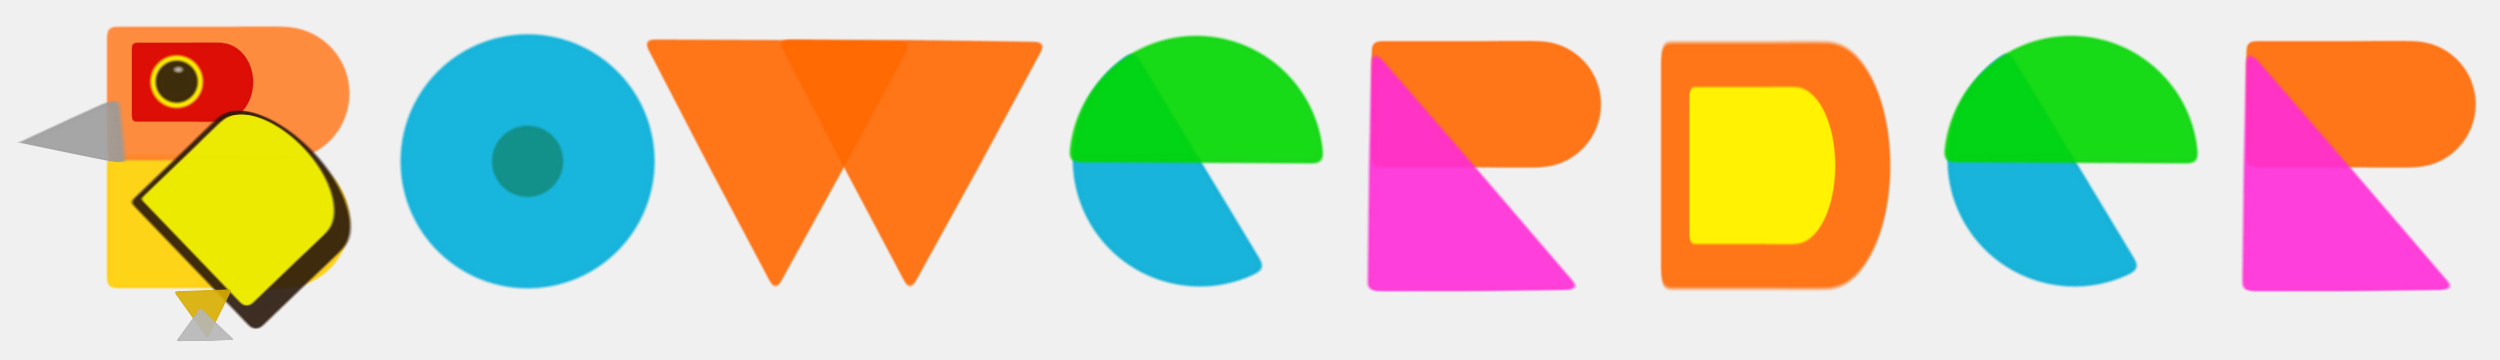
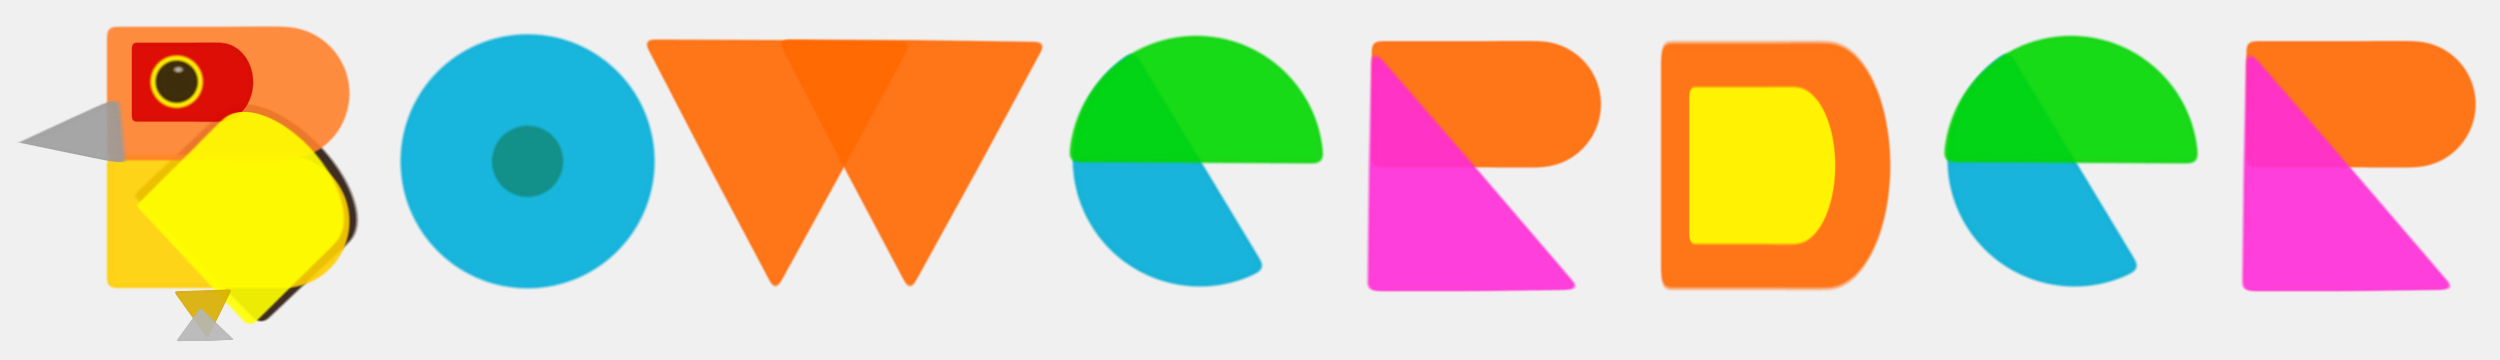
<svg xmlns="http://www.w3.org/2000/svg" width="209.718mm" height="30.118mm" viewBox="0 0 743.097 106.719" id="svg2" version="1.1">
  <defs id="defs4">
    <filter style="color-interpolation-filters:sRGB" id="filter30573">
      <feGaussianBlur in="SourceGraphic" stdDeviation="1.5" result="blur1" id="feGaussianBlur30575" />
      <feComposite in="blur1" in2="blur1" operator="over" result="composite1" id="feComposite30577" />
      <feComposite in="composite1" in2="composite1" k2="1.02" operator="arithmetic" result="composite2" id="feComposite30579" k1="0" k3="0" k4="0" />
      <feColorMatrix in="composite2" values="1 0 0 0 0 0 1 0 0 0 0 0 1 0 0 0 0 0 1 -0.49 " result="colormatrix1" id="feColorMatrix30581" />
      <feGaussianBlur stdDeviation="1" result="blur2" id="feGaussianBlur30583" />
      <feColorMatrix in="blur2" values="1 0 0 0 0 0 1 0 0 0 0 0 1 0 0 0 0 0 5 -1 " result="colormatrix2" id="feColorMatrix30585" />
      <feBlend in="colormatrix2" in2="colormatrix2" stdDeviation="17" mode="normal" result="blend" id="feBlend30587" />
      <feComposite in="blend" in2="colormatrix2" operator="in" result="composite3" id="feComposite30589" />
    </filter>
    <filter style="color-interpolation-filters:sRGB" id="filter30591">
      <feGaussianBlur in="SourceGraphic" stdDeviation="1.5" result="blur1" id="feGaussianBlur30593" />
      <feComposite in="blur1" in2="blur1" operator="over" result="composite1" id="feComposite30595" />
      <feComposite in="composite1" in2="composite1" k2="1.02" operator="arithmetic" result="composite2" id="feComposite30597" k1="0" k3="0" k4="0" />
      <feColorMatrix in="composite2" values="1 0 0 0 0 0 1 0 0 0 0 0 1 0 0 0 0 0 1 -0.49 " result="colormatrix1" id="feColorMatrix30599" />
      <feGaussianBlur stdDeviation="1" result="blur2" id="feGaussianBlur30601" />
      <feColorMatrix in="blur2" values="1 0 0 0 0 0 1 0 0 0 0 0 1 0 0 0 0 0 5 -1 " result="colormatrix2" id="feColorMatrix30603" />
      <feBlend in="colormatrix2" in2="colormatrix2" stdDeviation="17" mode="normal" result="blend" id="feBlend30605" />
      <feComposite in="blend" in2="colormatrix2" operator="in" result="composite3" id="feComposite30607" />
    </filter>
    <filter style="color-interpolation-filters:sRGB" id="filter30609">
      <feGaussianBlur in="SourceGraphic" stdDeviation="1.5" result="blur1" id="feGaussianBlur30611" />
      <feComposite in="blur1" in2="blur1" operator="over" result="composite1" id="feComposite30613" />
      <feComposite in="composite1" in2="composite1" k2="1.02" operator="arithmetic" result="composite2" id="feComposite30615" k1="0" k3="0" k4="0" />
      <feColorMatrix in="composite2" values="1 0 0 0 0 0 1 0 0 0 0 0 1 0 0 0 0 0 1 -0.49 " result="colormatrix1" id="feColorMatrix30617" />
      <feGaussianBlur stdDeviation="1" result="blur2" id="feGaussianBlur30619" />
      <feColorMatrix in="blur2" values="1 0 0 0 0 0 1 0 0 0 0 0 1 0 0 0 0 0 5 -1 " result="colormatrix2" id="feColorMatrix30621" />
      <feBlend in="colormatrix2" in2="colormatrix2" stdDeviation="17" mode="normal" result="blend" id="feBlend30623" />
      <feComposite in="blend" in2="colormatrix2" operator="in" result="composite3" id="feComposite30625" />
    </filter>
    <filter style="color-interpolation-filters:sRGB" id="filter30627">
      <feGaussianBlur in="SourceGraphic" stdDeviation="1.5" result="blur1" id="feGaussianBlur30629" />
      <feComposite in="blur1" in2="blur1" operator="over" result="composite1" id="feComposite30631" />
      <feComposite in="composite1" in2="composite1" k2="1.02" operator="arithmetic" result="composite2" id="feComposite30633" k1="0" k3="0" k4="0" />
      <feColorMatrix in="composite2" values="1 0 0 0 0 0 1 0 0 0 0 0 1 0 0 0 0 0 1 -0.49 " result="colormatrix1" id="feColorMatrix30635" />
      <feGaussianBlur stdDeviation="1" result="blur2" id="feGaussianBlur30637" />
      <feColorMatrix in="blur2" values="1 0 0 0 0 0 1 0 0 0 0 0 1 0 0 0 0 0 5 -1 " result="colormatrix2" id="feColorMatrix30639" />
      <feBlend in="colormatrix2" in2="colormatrix2" stdDeviation="17" mode="normal" result="blend" id="feBlend30641" />
      <feComposite in="blend" in2="colormatrix2" operator="in" result="composite3" id="feComposite30643" />
    </filter>
    <filter style="color-interpolation-filters:sRGB" id="filter30645">
      <feGaussianBlur in="SourceGraphic" stdDeviation="1.5" result="blur1" id="feGaussianBlur30647" />
      <feComposite in="blur1" in2="blur1" operator="over" result="composite1" id="feComposite30649" />
      <feComposite in="composite1" in2="composite1" k2="1.02" operator="arithmetic" result="composite2" id="feComposite30651" k1="0" k3="0" k4="0" />
      <feColorMatrix in="composite2" values="1 0 0 0 0 0 1 0 0 0 0 0 1 0 0 0 0 0 1 -0.49 " result="colormatrix1" id="feColorMatrix30653" />
      <feGaussianBlur stdDeviation="1" result="blur2" id="feGaussianBlur30655" />
      <feColorMatrix in="blur2" values="1 0 0 0 0 0 1 0 0 0 0 0 1 0 0 0 0 0 5 -1 " result="colormatrix2" id="feColorMatrix30657" />
      <feBlend in="colormatrix2" in2="colormatrix2" stdDeviation="17" mode="normal" result="blend" id="feBlend30659" />
      <feComposite in="blend" in2="colormatrix2" operator="in" result="composite3" id="feComposite30661" />
    </filter>
    <filter style="color-interpolation-filters:sRGB" id="filter30663">
      <feGaussianBlur in="SourceGraphic" stdDeviation="1.5" result="blur1" id="feGaussianBlur30665" />
      <feComposite in="blur1" in2="blur1" operator="over" result="composite1" id="feComposite30667" />
      <feComposite in="composite1" in2="composite1" k2="1.02" operator="arithmetic" result="composite2" id="feComposite30669" k1="0" k3="0" k4="0" />
      <feColorMatrix in="composite2" values="1 0 0 0 0 0 1 0 0 0 0 0 1 0 0 0 0 0 1 -0.49 " result="colormatrix1" id="feColorMatrix30671" />
      <feGaussianBlur stdDeviation="1" result="blur2" id="feGaussianBlur30673" />
      <feColorMatrix in="blur2" values="1 0 0 0 0 0 1 0 0 0 0 0 1 0 0 0 0 0 5 -1 " result="colormatrix2" id="feColorMatrix30675" />
      <feBlend in="colormatrix2" in2="colormatrix2" stdDeviation="17" mode="normal" result="blend" id="feBlend30677" />
      <feComposite in="blend" in2="colormatrix2" operator="in" result="composite3" id="feComposite30679" />
    </filter>
    <filter style="color-interpolation-filters:sRGB" id="filter30681">
      <feGaussianBlur in="SourceGraphic" stdDeviation="1.5" result="blur1" id="feGaussianBlur30683" />
      <feComposite in="blur1" in2="blur1" operator="over" result="composite1" id="feComposite30685" />
      <feComposite in="composite1" in2="composite1" k2="1.02" operator="arithmetic" result="composite2" id="feComposite30687" k1="0" k3="0" k4="0" />
      <feColorMatrix in="composite2" values="1 0 0 0 0 0 1 0 0 0 0 0 1 0 0 0 0 0 1 -0.49 " result="colormatrix1" id="feColorMatrix30689" />
      <feGaussianBlur stdDeviation="1" result="blur2" id="feGaussianBlur30691" />
      <feColorMatrix in="blur2" values="1 0 0 0 0 0 1 0 0 0 0 0 1 0 0 0 0 0 5 -1 " result="colormatrix2" id="feColorMatrix30693" />
      <feBlend in="colormatrix2" in2="colormatrix2" stdDeviation="17" mode="normal" result="blend" id="feBlend30695" />
      <feComposite in="blend" in2="colormatrix2" operator="in" result="composite3" id="feComposite30697" />
    </filter>
    <filter style="color-interpolation-filters:sRGB" id="filter30699">
      <feGaussianBlur in="SourceGraphic" stdDeviation="1.5" result="blur1" id="feGaussianBlur30701" />
      <feComposite in="blur1" in2="blur1" operator="over" result="composite1" id="feComposite30703" />
      <feComposite in="composite1" in2="composite1" k2="1.02" operator="arithmetic" result="composite2" id="feComposite30705" k1="0" k3="0" k4="0" />
      <feColorMatrix in="composite2" values="1 0 0 0 0 0 1 0 0 0 0 0 1 0 0 0 0 0 1 -0.49 " result="colormatrix1" id="feColorMatrix30707" />
      <feGaussianBlur stdDeviation="1" result="blur2" id="feGaussianBlur30709" />
      <feColorMatrix in="blur2" values="1 0 0 0 0 0 1 0 0 0 0 0 1 0 0 0 0 0 5 -1 " result="colormatrix2" id="feColorMatrix30711" />
      <feBlend in="colormatrix2" in2="colormatrix2" stdDeviation="17" mode="normal" result="blend" id="feBlend30713" />
      <feComposite in="blend" in2="colormatrix2" operator="in" result="composite3" id="feComposite30715" />
    </filter>
    <filter style="color-interpolation-filters:sRGB" id="filter30717">
      <feGaussianBlur in="SourceGraphic" stdDeviation="1.5" result="blur1" id="feGaussianBlur30719" />
      <feComposite in="blur1" in2="blur1" operator="over" result="composite1" id="feComposite30721" />
      <feComposite in="composite1" in2="composite1" k2="1.02" operator="arithmetic" result="composite2" id="feComposite30723" k1="0" k3="0" k4="0" />
      <feColorMatrix in="composite2" values="1 0 0 0 0 0 1 0 0 0 0 0 1 0 0 0 0 0 1 -0.49 " result="colormatrix1" id="feColorMatrix30725" />
      <feGaussianBlur stdDeviation="1" result="blur2" id="feGaussianBlur30727" />
      <feColorMatrix in="blur2" values="1 0 0 0 0 0 1 0 0 0 0 0 1 0 0 0 0 0 5 -1 " result="colormatrix2" id="feColorMatrix30729" />
      <feBlend in="colormatrix2" in2="colormatrix2" stdDeviation="17" mode="normal" result="blend" id="feBlend30731" />
      <feComposite in="blend" in2="colormatrix2" operator="in" result="composite3" id="feComposite30733" />
    </filter>
    <filter style="color-interpolation-filters:sRGB" id="filter30735">
      <feGaussianBlur in="SourceGraphic" stdDeviation="1.5" result="blur1" id="feGaussianBlur30737" />
      <feComposite in="blur1" in2="blur1" operator="over" result="composite1" id="feComposite30739" />
      <feComposite in="composite1" in2="composite1" k2="1.02" operator="arithmetic" result="composite2" id="feComposite30741" k1="0" k3="0" k4="0" />
      <feColorMatrix in="composite2" values="1 0 0 0 0 0 1 0 0 0 0 0 1 0 0 0 0 0 1 -0.49 " result="colormatrix1" id="feColorMatrix30743" />
      <feGaussianBlur stdDeviation="1" result="blur2" id="feGaussianBlur30745" />
      <feColorMatrix in="blur2" values="1 0 0 0 0 0 1 0 0 0 0 0 1 0 0 0 0 0 5 -1 " result="colormatrix2" id="feColorMatrix30747" />
      <feBlend in="colormatrix2" in2="colormatrix2" stdDeviation="17" mode="normal" result="blend" id="feBlend30749" />
      <feComposite in="blend" in2="colormatrix2" operator="in" result="composite3" id="feComposite30751" />
    </filter>
    <filter style="color-interpolation-filters:sRGB" id="filter30753">
      <feGaussianBlur in="SourceGraphic" stdDeviation="1.5" result="blur1" id="feGaussianBlur30755" />
      <feComposite in="blur1" in2="blur1" operator="over" result="composite1" id="feComposite30757" />
      <feComposite in="composite1" in2="composite1" k2="1.02" operator="arithmetic" result="composite2" id="feComposite30759" k1="0" k3="0" k4="0" />
      <feColorMatrix in="composite2" values="1 0 0 0 0 0 1 0 0 0 0 0 1 0 0 0 0 0 1 -0.49 " result="colormatrix1" id="feColorMatrix30761" />
      <feGaussianBlur stdDeviation="1" result="blur2" id="feGaussianBlur30763" />
      <feColorMatrix in="blur2" values="1 0 0 0 0 0 1 0 0 0 0 0 1 0 0 0 0 0 5 -1 " result="colormatrix2" id="feColorMatrix30765" />
      <feBlend in="colormatrix2" in2="colormatrix2" stdDeviation="17" mode="normal" result="blend" id="feBlend30767" />
      <feComposite in="blend" in2="colormatrix2" operator="in" result="composite3" id="feComposite30769" />
    </filter>
    <filter style="color-interpolation-filters:sRGB" id="filter30771">
      <feGaussianBlur in="SourceGraphic" stdDeviation="1.5" result="blur1" id="feGaussianBlur30773" />
      <feComposite in="blur1" in2="blur1" operator="over" result="composite1" id="feComposite30775" />
      <feComposite in="composite1" in2="composite1" k2="1.02" operator="arithmetic" result="composite2" id="feComposite30777" k1="0" k3="0" k4="0" />
      <feColorMatrix in="composite2" values="1 0 0 0 0 0 1 0 0 0 0 0 1 0 0 0 0 0 1 -0.49 " result="colormatrix1" id="feColorMatrix30779" />
      <feGaussianBlur stdDeviation="1" result="blur2" id="feGaussianBlur30781" />
      <feColorMatrix in="blur2" values="1 0 0 0 0 0 1 0 0 0 0 0 1 0 0 0 0 0 5 -1 " result="colormatrix2" id="feColorMatrix30783" />
      <feBlend in="colormatrix2" in2="colormatrix2" stdDeviation="17" mode="normal" result="blend" id="feBlend30785" />
      <feComposite in="blend" in2="colormatrix2" operator="in" result="composite3" id="feComposite30787" />
    </filter>
    <filter style="color-interpolation-filters:sRGB" id="filter30789">
      <feGaussianBlur in="SourceGraphic" stdDeviation="1.5" result="blur1" id="feGaussianBlur30791" />
      <feComposite in="blur1" in2="blur1" operator="over" result="composite1" id="feComposite30793" />
      <feComposite in="composite1" in2="composite1" k2="1.02" operator="arithmetic" result="composite2" id="feComposite30795" k1="0" k3="0" k4="0" />
      <feColorMatrix in="composite2" values="1 0 0 0 0 0 1 0 0 0 0 0 1 0 0 0 0 0 1 -0.49 " result="colormatrix1" id="feColorMatrix30797" />
      <feGaussianBlur stdDeviation="1" result="blur2" id="feGaussianBlur30799" />
      <feColorMatrix in="blur2" values="1 0 0 0 0 0 1 0 0 0 0 0 1 0 0 0 0 0 5 -1 " result="colormatrix2" id="feColorMatrix30801" />
      <feBlend in="colormatrix2" in2="colormatrix2" stdDeviation="17" mode="normal" result="blend" id="feBlend30803" />
      <feComposite in="blend" in2="colormatrix2" operator="in" result="composite3" id="feComposite30805" />
    </filter>
    <filter style="color-interpolation-filters:sRGB" id="filter30807">
      <feGaussianBlur in="SourceGraphic" stdDeviation="1.5" result="blur1" id="feGaussianBlur30809" />
      <feComposite in="blur1" in2="blur1" operator="over" result="composite1" id="feComposite30811" />
      <feComposite in="composite1" in2="composite1" k2="1.02" operator="arithmetic" result="composite2" id="feComposite30813" k1="0" k3="0" k4="0" />
      <feColorMatrix in="composite2" values="1 0 0 0 0 0 1 0 0 0 0 0 1 0 0 0 0 0 1 -0.49 " result="colormatrix1" id="feColorMatrix30815" />
      <feGaussianBlur stdDeviation="1" result="blur2" id="feGaussianBlur30817" />
      <feColorMatrix in="blur2" values="1 0 0 0 0 0 1 0 0 0 0 0 1 0 0 0 0 0 5 -1 " result="colormatrix2" id="feColorMatrix30819" />
      <feBlend in="colormatrix2" in2="colormatrix2" stdDeviation="17" mode="normal" result="blend" id="feBlend30821" />
      <feComposite in="blend" in2="colormatrix2" operator="in" result="composite3" id="feComposite30823" />
    </filter>
    <filter style="color-interpolation-filters:sRGB" id="filter30825">
      <feGaussianBlur in="SourceGraphic" stdDeviation="1.5" result="blur1" id="feGaussianBlur30827" />
      <feComposite in="blur1" in2="blur1" operator="over" result="composite1" id="feComposite30829" />
      <feComposite in="composite1" in2="composite1" k2="1.02" operator="arithmetic" result="composite2" id="feComposite30831" k1="0" k3="0" k4="0" />
      <feColorMatrix in="composite2" values="1 0 0 0 0 0 1 0 0 0 0 0 1 0 0 0 0 0 1 -0.49 " result="colormatrix1" id="feColorMatrix30833" />
      <feGaussianBlur stdDeviation="1" result="blur2" id="feGaussianBlur30835" />
      <feColorMatrix in="blur2" values="1 0 0 0 0 0 1 0 0 0 0 0 1 0 0 0 0 0 5 -1 " result="colormatrix2" id="feColorMatrix30837" />
      <feBlend in="colormatrix2" in2="colormatrix2" stdDeviation="17" mode="normal" result="blend" id="feBlend30839" />
      <feComposite in="blend" in2="colormatrix2" operator="in" result="composite3" id="feComposite30841" />
    </filter>
    <filter style="color-interpolation-filters:sRGB" id="filter30843">
      <feGaussianBlur in="SourceGraphic" stdDeviation="1.5" result="blur1" id="feGaussianBlur30845" />
      <feComposite in="blur1" in2="blur1" operator="over" result="composite1" id="feComposite30847" />
      <feComposite in="composite1" in2="composite1" k2="1.02" operator="arithmetic" result="composite2" id="feComposite30849" k1="0" k3="0" k4="0" />
      <feColorMatrix in="composite2" values="1 0 0 0 0 0 1 0 0 0 0 0 1 0 0 0 0 0 1 -0.49 " result="colormatrix1" id="feColorMatrix30851" />
      <feGaussianBlur stdDeviation="1" result="blur2" id="feGaussianBlur30853" />
      <feColorMatrix in="blur2" values="1 0 0 0 0 0 1 0 0 0 0 0 1 0 0 0 0 0 5 -1 " result="colormatrix2" id="feColorMatrix30855" />
      <feBlend in="colormatrix2" in2="colormatrix2" stdDeviation="17" mode="normal" result="blend" id="feBlend30857" />
      <feComposite in="blend" in2="colormatrix2" operator="in" result="composite3" id="feComposite30859" />
    </filter>
    <filter style="color-interpolation-filters:sRGB" id="filter30861">
      <feGaussianBlur in="SourceGraphic" stdDeviation="1.5" result="blur1" id="feGaussianBlur30863" />
      <feComposite in="blur1" in2="blur1" operator="over" result="composite1" id="feComposite30865" />
      <feComposite in="composite1" in2="composite1" k2="1.02" operator="arithmetic" result="composite2" id="feComposite30867" k1="0" k3="0" k4="0" />
      <feColorMatrix in="composite2" values="1 0 0 0 0 0 1 0 0 0 0 0 1 0 0 0 0 0 1 -0.49 " result="colormatrix1" id="feColorMatrix30869" />
      <feGaussianBlur stdDeviation="1" result="blur2" id="feGaussianBlur30871" />
      <feColorMatrix in="blur2" values="1 0 0 0 0 0 1 0 0 0 0 0 1 0 0 0 0 0 5 -1 " result="colormatrix2" id="feColorMatrix30873" />
      <feBlend in="colormatrix2" in2="colormatrix2" stdDeviation="17" mode="normal" result="blend" id="feBlend30875" />
      <feComposite in="blend" in2="colormatrix2" operator="in" result="composite3" id="feComposite30877" />
    </filter>
    <filter style="color-interpolation-filters:sRGB" id="filter30879">
      <feGaussianBlur in="SourceGraphic" stdDeviation="1.5" result="blur1" id="feGaussianBlur30881" />
      <feComposite in="blur1" in2="blur1" operator="over" result="composite1" id="feComposite30883" />
      <feComposite in="composite1" in2="composite1" k2="1.02" operator="arithmetic" result="composite2" id="feComposite30885" k1="0" k3="0" k4="0" />
      <feColorMatrix in="composite2" values="1 0 0 0 0 0 1 0 0 0 0 0 1 0 0 0 0 0 1 -0.49 " result="colormatrix1" id="feColorMatrix30887" />
      <feGaussianBlur stdDeviation="1" result="blur2" id="feGaussianBlur30889" />
      <feColorMatrix in="blur2" values="1 0 0 0 0 0 1 0 0 0 0 0 1 0 0 0 0 0 5 -1 " result="colormatrix2" id="feColorMatrix30891" />
      <feBlend in="colormatrix2" in2="colormatrix2" stdDeviation="17" mode="normal" result="blend" id="feBlend30893" />
      <feComposite in="blend" in2="colormatrix2" operator="in" result="composite3" id="feComposite30895" />
    </filter>
    <filter style="color-interpolation-filters:sRGB" id="filter30897">
      <feGaussianBlur in="SourceGraphic" stdDeviation="1.5" result="blur1" id="feGaussianBlur30899" />
      <feComposite in="blur1" in2="blur1" operator="over" result="composite1" id="feComposite30901" />
      <feComposite in="composite1" in2="composite1" k2="1.02" operator="arithmetic" result="composite2" id="feComposite30903" k1="0" k3="0" k4="0" />
      <feColorMatrix in="composite2" values="1 0 0 0 0 0 1 0 0 0 0 0 1 0 0 0 0 0 1 -0.49 " result="colormatrix1" id="feColorMatrix30905" />
      <feGaussianBlur stdDeviation="1" result="blur2" id="feGaussianBlur30907" />
      <feColorMatrix in="blur2" values="1 0 0 0 0 0 1 0 0 0 0 0 1 0 0 0 0 0 5 -1 " result="colormatrix2" id="feColorMatrix30909" />
      <feBlend in="colormatrix2" in2="colormatrix2" stdDeviation="17" mode="normal" result="blend" id="feBlend30911" />
      <feComposite in="blend" in2="colormatrix2" operator="in" result="composite3" id="feComposite30913" />
    </filter>
    <filter style="color-interpolation-filters:sRGB" id="filter30915">
      <feGaussianBlur in="SourceGraphic" stdDeviation="1.5" result="blur1" id="feGaussianBlur30917" />
      <feComposite in="blur1" in2="blur1" operator="over" result="composite1" id="feComposite30919" />
      <feComposite in="composite1" in2="composite1" k2="1.02" operator="arithmetic" result="composite2" id="feComposite30921" k1="0" k3="0" k4="0" />
      <feColorMatrix in="composite2" values="1 0 0 0 0 0 1 0 0 0 0 0 1 0 0 0 0 0 1 -0.49 " result="colormatrix1" id="feColorMatrix30923" />
      <feGaussianBlur stdDeviation="1" result="blur2" id="feGaussianBlur30925" />
      <feColorMatrix in="blur2" values="1 0 0 0 0 0 1 0 0 0 0 0 1 0 0 0 0 0 5 -1 " result="colormatrix2" id="feColorMatrix30927" />
      <feBlend in="colormatrix2" in2="colormatrix2" stdDeviation="17" mode="normal" result="blend" id="feBlend30929" />
      <feComposite in="blend" in2="colormatrix2" operator="in" result="composite3" id="feComposite30931" />
    </filter>
    <filter style="color-interpolation-filters:sRGB" id="filter30933">
      <feGaussianBlur in="SourceGraphic" stdDeviation="1.5" result="blur1" id="feGaussianBlur30935" />
      <feComposite in="blur1" in2="blur1" operator="over" result="composite1" id="feComposite30937" />
      <feComposite in="composite1" in2="composite1" k2="1.02" operator="arithmetic" result="composite2" id="feComposite30939" k1="0" k3="0" k4="0" />
      <feColorMatrix in="composite2" values="1 0 0 0 0 0 1 0 0 0 0 0 1 0 0 0 0 0 1 -0.49 " result="colormatrix1" id="feColorMatrix30941" />
      <feGaussianBlur stdDeviation="1" result="blur2" id="feGaussianBlur30943" />
      <feColorMatrix in="blur2" values="1 0 0 0 0 0 1 0 0 0 0 0 1 0 0 0 0 0 5 -1 " result="colormatrix2" id="feColorMatrix30945" />
      <feBlend in="colormatrix2" in2="colormatrix2" stdDeviation="17" mode="normal" result="blend" id="feBlend30947" />
      <feComposite in="blend" in2="colormatrix2" operator="in" result="composite3" id="feComposite30949" />
    </filter>
    <filter style="color-interpolation-filters:sRGB" id="filter30951">
      <feGaussianBlur in="SourceGraphic" stdDeviation="1.5" result="blur1" id="feGaussianBlur30953" />
      <feComposite in="blur1" in2="blur1" operator="over" result="composite1" id="feComposite30955" />
      <feComposite in="composite1" in2="composite1" k2="1.02" operator="arithmetic" result="composite2" id="feComposite30957" k1="0" k3="0" k4="0" />
      <feColorMatrix in="composite2" values="1 0 0 0 0 0 1 0 0 0 0 0 1 0 0 0 0 0 1 -0.49 " result="colormatrix1" id="feColorMatrix30959" />
      <feGaussianBlur stdDeviation="1" result="blur2" id="feGaussianBlur30961" />
      <feColorMatrix in="blur2" values="1 0 0 0 0 0 1 0 0 0 0 0 1 0 0 0 0 0 5 -1 " result="colormatrix2" id="feColorMatrix30963" />
      <feBlend in="colormatrix2" in2="colormatrix2" stdDeviation="17" mode="normal" result="blend" id="feBlend30965" />
      <feComposite in="blend" in2="colormatrix2" operator="in" result="composite3" id="feComposite30967" />
    </filter>
    <filter style="color-interpolation-filters:sRGB" id="filter30969">
      <feGaussianBlur in="SourceGraphic" stdDeviation="1.5" result="blur1" id="feGaussianBlur30971" />
      <feComposite in="blur1" in2="blur1" operator="over" result="composite1" id="feComposite30973" />
      <feComposite in="composite1" in2="composite1" k2="1.02" operator="arithmetic" result="composite2" id="feComposite30975" k1="0" k3="0" k4="0" />
      <feColorMatrix in="composite2" values="1 0 0 0 0 0 1 0 0 0 0 0 1 0 0 0 0 0 1 -0.49 " result="colormatrix1" id="feColorMatrix30977" />
      <feGaussianBlur stdDeviation="1" result="blur2" id="feGaussianBlur30979" />
      <feColorMatrix in="blur2" values="1 0 0 0 0 0 1 0 0 0 0 0 1 0 0 0 0 0 5 -1 " result="colormatrix2" id="feColorMatrix30981" />
      <feBlend in="colormatrix2" in2="colormatrix2" stdDeviation="17" mode="normal" result="blend" id="feBlend30983" />
      <feComposite in="blend" in2="colormatrix2" operator="in" result="composite3" id="feComposite30985" />
    </filter>
    <filter style="color-interpolation-filters:sRGB" id="filter30987">
      <feGaussianBlur in="SourceGraphic" stdDeviation="1.5" result="blur1" id="feGaussianBlur30989" />
      <feComposite in="blur1" in2="blur1" operator="over" result="composite1" id="feComposite30991" />
      <feComposite in="composite1" in2="composite1" k2="1.02" operator="arithmetic" result="composite2" id="feComposite30993" k1="0" k3="0" k4="0" />
      <feColorMatrix in="composite2" values="1 0 0 0 0 0 1 0 0 0 0 0 1 0 0 0 0 0 1 -0.49 " result="colormatrix1" id="feColorMatrix30995" />
      <feGaussianBlur stdDeviation="1" result="blur2" id="feGaussianBlur30997" />
      <feColorMatrix in="blur2" values="1 0 0 0 0 0 1 0 0 0 0 0 1 0 0 0 0 0 5 -1 " result="colormatrix2" id="feColorMatrix30999" />
      <feBlend in="colormatrix2" in2="colormatrix2" stdDeviation="17" mode="normal" result="blend" id="feBlend31001" />
      <feComposite in="blend" in2="colormatrix2" operator="in" result="composite3" id="feComposite31003" />
    </filter>
    <filter style="color-interpolation-filters:sRGB" id="filter31005">
      <feGaussianBlur in="SourceGraphic" stdDeviation="1.5" result="blur1" id="feGaussianBlur31007" />
      <feComposite in="blur1" in2="blur1" operator="over" result="composite1" id="feComposite31009" />
      <feComposite in="composite1" in2="composite1" k2="1.02" operator="arithmetic" result="composite2" id="feComposite31011" k1="0" k3="0" k4="0" />
      <feColorMatrix in="composite2" values="1 0 0 0 0 0 1 0 0 0 0 0 1 0 0 0 0 0 1 -0.49 " result="colormatrix1" id="feColorMatrix31013" />
      <feGaussianBlur stdDeviation="1" result="blur2" id="feGaussianBlur31015" />
      <feColorMatrix in="blur2" values="1 0 0 0 0 0 1 0 0 0 0 0 1 0 0 0 0 0 5 -1 " result="colormatrix2" id="feColorMatrix31017" />
      <feBlend in="colormatrix2" in2="colormatrix2" stdDeviation="17" mode="normal" result="blend" id="feBlend31019" />
      <feComposite in="blend" in2="colormatrix2" operator="in" result="composite3" id="feComposite31021" />
    </filter>
  </defs>
  <g id="layer1" transform="translate(-86.12298,-632.1893)">
+     <g id="g4357" transform="matrix(0.4228105,-0.3998907,0.7988076,0.8186432,-509.727,126.8437)" style="opacity:0.9;fill:#28170b;fill-opacity:1;filter:url(#filter30627)">
+       <rect y="739.505" x="105" height="47.857" width="62.857" id="rect4359" style="opacity:1;fill:#28170b;fill-opacity:1;stroke:none;stroke-width:1.5;stroke-miterlimit:4;stroke-dasharray:none;stroke-opacity:0.941" />
+       <rect ry="23.929" style="opacity:1;fill:#28170b;fill-opacity:1;stroke:none;stroke-width:1.5;stroke-miterlimit:4;stroke-dasharray:none;stroke-opacity:0.941" id="rect4361" width="62.857" height="47.857" x="129" y="739.505" />
+     </g>
    <g style="opacity:0.9;fill:#ffcc00;fill-opacity:1;filter:url(#filter31005)" transform="matrix(0.8371794,0,0,0.8416925,29.72307,55.40672)" id="g4249">
      <rect style="opacity:1;fill:#ffcc00;fill-opacity:1;stroke:none;stroke-width:1.5;stroke-miterlimit:4;stroke-dasharray:none;stroke-opacity:0.941" id="rect4251" width="62.857" height="47.857" x="105" y="739.505" />
      <rect y="739.505" x="129" height="47.857" width="62.857" id="rect4253" style="opacity:1;fill:#ffcc00;fill-opacity:1;stroke:none;stroke-width:1.5;stroke-miterlimit:4;stroke-dasharray:none;stroke-opacity:0.941" ry="23.929" />
    </g>
    <g id="g4233" transform="matrix(0.8371794,0,0,0.8416925,29.72307,17.40672)" style="opacity:0.9;fill:#ff7f2a;fill-opacity:1;filter:url(#filter30987)">
      <rect y="739.505" x="105" height="47.857" width="62.857" id="rect4229" style="opacity:1;fill:#ff7f2a;fill-opacity:1;stroke:none;stroke-width:1.5;stroke-miterlimit:4;stroke-dasharray:none;stroke-opacity:0.941" />
      <rect ry="23.929" style="opacity:1;fill:#ff7f2a;fill-opacity:1;stroke:none;stroke-width:1.5;stroke-miterlimit:4;stroke-dasharray:none;stroke-opacity:0.941" id="rect4231" width="62.857" height="47.857" x="129" y="739.505" />
    </g>
    <g transform="matrix(0.4184977,0,0,0.4966965,81.24049,277.4268)" id="g4237" style="opacity:0.9;fill:#d40000;filter:url(#filter30969)">
      <rect style="opacity:1;fill:#d40000;fill-opacity:1;stroke:none;stroke-width:1.5;stroke-miterlimit:4;stroke-dasharray:none;stroke-opacity:0.941" id="rect4239" width="62.857" height="47.857" x="105" y="739.505" />
      <rect y="739.505" x="129" height="47.857" width="62.857" id="rect4241" style="opacity:1;fill:#d40000;fill-opacity:1;stroke:none;stroke-width:1.5;stroke-miterlimit:4;stroke-dasharray:none;stroke-opacity:0.941" ry="23.929" />
    </g>
    <path style="opacity:0.9;fill:#ffff00;fill-opacity:1;stroke:none;stroke-width:1.5;stroke-miterlimit:4;stroke-dasharray:none;stroke-opacity:0.941;filter:url(#filter30951)" id="path4243" d="m 146.977,656.473 a 8.334,8.334 0 0 1 -8.196,8.333 8.334,8.334 0 0 1 -8.467,-8.058 8.334,8.334 0 0 1 7.917,-8.598 8.334,8.334 0 0 1 8.727,7.775" />
    <path d="m 145.462,656.473 a 6.819,6.819 0 0 1 -6.706,6.818 6.819,6.819 0 0 1 -6.927,-6.593 6.819,6.819 0 0 1 6.478,-7.035 6.819,6.819 0 0 1 7.141,6.361" id="path4245" style="opacity:0.9;fill:#28170b;fill-opacity:1;stroke:none;stroke-width:1.5;stroke-miterlimit:4;stroke-dasharray:none;stroke-opacity:0.941;filter:url(#filter30933)" />
    <path style="opacity:0.9;fill:#ffffff;fill-opacity:1;stroke:none;stroke-width:1.5;stroke-miterlimit:4;stroke-dasharray:none;stroke-opacity:0.941;filter:url(#filter30915)" id="path4247" d="m 142.432,652.937 a 3.258,1.768 0 0 1 -3.204,1.768 3.258,1.768 0 0 1 -3.31,-1.709 3.258,1.768 0 0 1 3.095,-1.824 3.258,1.768 0 0 1 3.412,1.649" />
    <path style="opacity:0.9;fill:#999999;fill-opacity:1;stroke:none;stroke-width:1.5;stroke-miterlimit:4;stroke-dasharray:none;stroke-opacity:0.941;filter:url(#filter30897)" id="path4298" d="m 93.439,671.03 -15.522,-0.566 -15.517,-0.706 8.252,-13.16 8.37,-13.085 7.271,13.726 z" transform="matrix(-0.9686938,0.4777034,-0.691377,-0.4951486,645.4805,962.1825)" />
    <path style="opacity:0.9;fill:#00add8;fill-opacity:0.902;stroke:none;stroke-width:1.5;stroke-miterlimit:4;stroke-dasharray:none;stroke-opacity:0.941;filter:url(#filter30879)" id="path4300" d="m 281.327,680.141 a 38.386,38.386 0 0 1 -37.753,38.381 38.386,38.386 0 0 1 -38.997,-37.116 38.386,38.386 0 0 1 36.468,-39.604 38.386,38.386 0 0 1 40.199,35.811" />
    <path d="m 254.019,680.141 a 11.078,11.078 0 0 1 -10.895,11.076 11.078,11.078 0 0 1 -11.254,-10.711 11.078,11.078 0 0 1 10.524,-11.429 11.078,11.078 0 0 1 11.601,10.335" id="path4308" style="opacity:0.9;fill:#118b7f;fill-opacity:1;stroke:none;stroke-width:1.5;stroke-miterlimit:4;stroke-dasharray:none;stroke-opacity:0.941;filter:url(#filter30861)" />
    <path style="opacity:0.9;fill:#ff6600;fill-opacity:1;stroke:none;stroke-width:1.5;stroke-miterlimit:4;stroke-dasharray:none;stroke-opacity:0.941;filter:url(#filter30843)" id="path4312" d="m 320.723,727.093 -25.19,-44.048 -24.792,-44.273 50.741,0.209 50.737,0.666 -25.551,43.839 z" transform="matrix(0.7959365,0,0,0.8594022,61.30938,94.65158)" />
    <path transform="matrix(0.7959365,0,0,0.8594022,101.3094,94.65158)" d="m 320.723,727.093 -25.19,-44.048 -24.792,-44.273 50.741,0.209 50.737,0.666 -25.551,43.839 z" id="path4314" style="opacity:0.9;fill:#ff6600;fill-opacity:1;stroke:none;stroke-width:1.5;stroke-miterlimit:4;stroke-dasharray:none;stroke-opacity:0.941;filter:url(#filter30825)" />
    <path style="opacity:0.9;fill:#00aad4;fill-opacity:1;stroke:none;stroke-width:1.5;stroke-miterlimit:4;stroke-dasharray:none;stroke-opacity:0.941;filter:url(#filter30807)" d="m 421.451,647.905 a 38.185,38.185 0 0 0 -10.712,52.472 38.185,38.185 0 0 0 52.035,11.716 l -39.417,-65.335 a 38.185,38.185 0 0 0 -1.906,1.148 z" id="path4316" />
    <path id="path4323" d="m 479.846,678.933 a 38.185,38.185 0 0 0 -39.203,-36.485 38.185,38.185 0 0 0 -37.114,38.307 l 76.304,0.403 a 38.185,38.185 0 0 0 0.014,-2.225 z" style="opacity:0.9;fill:#00d400;fill-opacity:1;stroke:none;stroke-width:1.5;stroke-miterlimit:4;stroke-dasharray:none;stroke-opacity:0.941;filter:url(#filter30789)" />
    <g style="opacity:0.9;fill:#ff6600;fill-opacity:1;filter:url(#filter30771)" transform="matrix(0.7918801,0,0,0.796149,410.4141,55.37208)" id="g4325">
      <rect style="opacity:1;fill:#ff6600;fill-opacity:1;stroke:none;stroke-width:1.5;stroke-miterlimit:4;stroke-dasharray:none;stroke-opacity:0.941" id="rect4327" width="62.857" height="47.857" x="105" y="739.505" />
      <rect y="739.505" x="129" height="47.857" width="62.857" id="rect4329" style="opacity:1;fill:#ff6600;fill-opacity:1;stroke:none;stroke-width:1.5;stroke-miterlimit:4;stroke-dasharray:none;stroke-opacity:0.941" ry="23.929" />
    </g>
    <path style="opacity:0.9;fill:#ff2ad4;fill-opacity:1;stroke:none;stroke-width:1.5;stroke-miterlimit:4;stroke-dasharray:none;stroke-opacity:0.941;filter:url(#filter30753)" id="path4331" d="m 558.571,747.362 -47.778,-5.787 -47.724,-6.218 28.901,-38.484 29.247,-38.221 18.877,44.271 z" transform="matrix(0.6170932,-0.1146123,0.4519598,0.8742813,-125.8937,129.2112)" />
    <g id="g4333" transform="matrix(0.7918801,0,0,1.557343,496.4141,-507.5347)" style="opacity:0.9;fill:#ff6600;fill-opacity:1;filter:url(#filter30735)">
      <rect y="739.505" x="105" height="47.857" width="62.857" id="rect4335" style="opacity:1;fill:#ff6600;fill-opacity:1;stroke:none;stroke-width:1.5;stroke-miterlimit:4;stroke-dasharray:none;stroke-opacity:0.941" />
      <rect ry="23.929" style="opacity:1;fill:#ff6600;fill-opacity:1;stroke:none;stroke-width:1.5;stroke-miterlimit:4;stroke-dasharray:none;stroke-opacity:0.941" id="rect4337" width="62.857" height="47.857" x="129" y="739.505" />
    </g>
    <g style="opacity:0.9;fill:#ffff00;fill-opacity:1;filter:url(#filter30717)" transform="matrix(0.5034876,0,0,0.9901788,535.2197,-74.54254)" id="g4339">
      <rect style="opacity:1;fill:#ffff00;fill-opacity:1;stroke:none;stroke-width:1.5;stroke-miterlimit:4;stroke-dasharray:none;stroke-opacity:0.941" id="rect4341" width="62.857" height="47.857" x="105" y="739.505" />
      <rect y="739.505" x="129" height="47.857" width="62.857" id="rect4343" style="opacity:1;fill:#ffff00;fill-opacity:1;stroke:none;stroke-width:1.5;stroke-miterlimit:4;stroke-dasharray:none;stroke-opacity:0.941" ry="23.929" />
    </g>
    <path id="path4345" d="m 681.451,647.905 a 38.185,38.185 0 0 0 -10.712,52.472 38.185,38.185 0 0 0 52.035,11.716 l -39.417,-65.335 a 38.185,38.185 0 0 0 -1.906,1.148 z" style="opacity:0.9;fill:#00aad4;fill-opacity:1;stroke:none;stroke-width:1.5;stroke-miterlimit:4;stroke-dasharray:none;stroke-opacity:0.941;filter:url(#filter30699)" />
    <path style="opacity:0.9;fill:#00d400;fill-opacity:1;stroke:none;stroke-width:1.5;stroke-miterlimit:4;stroke-dasharray:none;stroke-opacity:0.941;filter:url(#filter30681)" d="m 739.846,678.933 a 38.185,38.185 0 0 0 -39.203,-36.485 38.185,38.185 0 0 0 -37.114,38.307 l 76.304,0.403 a 38.185,38.185 0 0 0 0.014,-2.225 z" id="path4347" />
    <g id="g4349" transform="matrix(0.7918801,0,0,0.796149,670.4141,55.37208)" style="opacity:0.9;fill:#ff6600;fill-opacity:1;filter:url(#filter30663)">
      <rect y="739.505" x="105" height="47.857" width="62.857" id="rect4351" style="opacity:1;fill:#ff6600;fill-opacity:1;stroke:none;stroke-width:1.5;stroke-miterlimit:4;stroke-dasharray:none;stroke-opacity:0.941" />
      <rect ry="23.929" style="opacity:1;fill:#ff6600;fill-opacity:1;stroke:none;stroke-width:1.5;stroke-miterlimit:4;stroke-dasharray:none;stroke-opacity:0.941" id="rect4353" width="62.857" height="47.857" x="129" y="739.505" />
    </g>
    <path transform="matrix(0.6170932,-0.1146123,0.4519598,0.8742813,134.1063,129.2112)" d="m 558.571,747.362 -47.778,-5.787 -47.724,-6.218 28.901,-38.484 29.247,-38.221 18.877,44.271 z" id="path4355" style="opacity:0.9;fill:#ff2ad4;fill-opacity:1;stroke:none;stroke-width:1.5;stroke-miterlimit:4;stroke-dasharray:none;stroke-opacity:0.941;filter:url(#filter30645)" />
-     <g id="g4357" transform="matrix(0.4171358,-0.4007273,0.7880865,0.8203559,-502.2355,127.6603)" style="opacity:0.9;fill:#28170b;fill-opacity:1;filter:url(#filter30627)">
-       <rect y="739.505" x="105" height="47.857" width="62.857" id="rect4359" style="opacity:1;fill:#28170b;fill-opacity:1;stroke:none;stroke-width:1.5;stroke-miterlimit:4;stroke-dasharray:none;stroke-opacity:0.941" />
-       <rect ry="23.929" style="opacity:1;fill:#28170b;fill-opacity:1;stroke:none;stroke-width:1.5;stroke-miterlimit:4;stroke-dasharray:none;stroke-opacity:0.941" id="rect4361" width="62.857" height="47.857" x="129" y="739.505" />
-     </g>
-     <g style="opacity:0.9;fill:#ffff00;fill-opacity:1;filter:url(#filter30609)" transform="matrix(0.3820278,-0.3670004,0.6651802,0.6924171,-404.478,217.792)" id="g4363">
+     <g style="opacity:0.9;fill:#ffff00;fill-opacity:1;filter:url(#filter30609)" transform="matrix(0.4101252,-0.4069518,0.714103,0.7677932,-444.9672,168.2179)" id="g4363">
      <rect style="opacity:1;fill:#ffff00;fill-opacity:1;stroke:none;stroke-width:1.5;stroke-miterlimit:4;stroke-dasharray:none;stroke-opacity:0.941" id="rect4365" width="62.857" height="47.857" x="105" y="739.505" />
      <rect y="739.505" x="129" height="47.857" width="62.857" id="rect4367" style="opacity:1;fill:#ffff00;fill-opacity:1;stroke:none;stroke-width:1.5;stroke-miterlimit:4;stroke-dasharray:none;stroke-opacity:0.941" ry="23.929" />
    </g>
    <path style="opacity:0.9;fill:#d4aa00;fill-opacity:1;stroke:none;stroke-width:1.5;stroke-miterlimit:4;stroke-dasharray:none;stroke-opacity:0.941;filter:url(#filter30591)" id="path4369" d="m 140.411,746.286 0.654,2.176 -29.257,-41.22 -2.211,-0.522 50.326,-4.727 1.558,-1.654 z" transform="matrix(0.3575061,0.01992319,0,0.3401878,97.75032,476.1083)" />
    <path transform="matrix(-0.3575061,-0.01361987,0,-0.2325588,195.7456,899.1561)" d="m 140.411,746.286 0.654,2.176 -29.257,-41.22 -2.211,-0.522 50.326,-4.727 1.558,-1.654 z" id="path4371" style="opacity:0.9;fill:#b3b3b3;fill-opacity:1;stroke:none;stroke-width:1.5;stroke-miterlimit:4;stroke-dasharray:none;stroke-opacity:0.941;filter:url(#filter30573)" />
  </g>
</svg>
